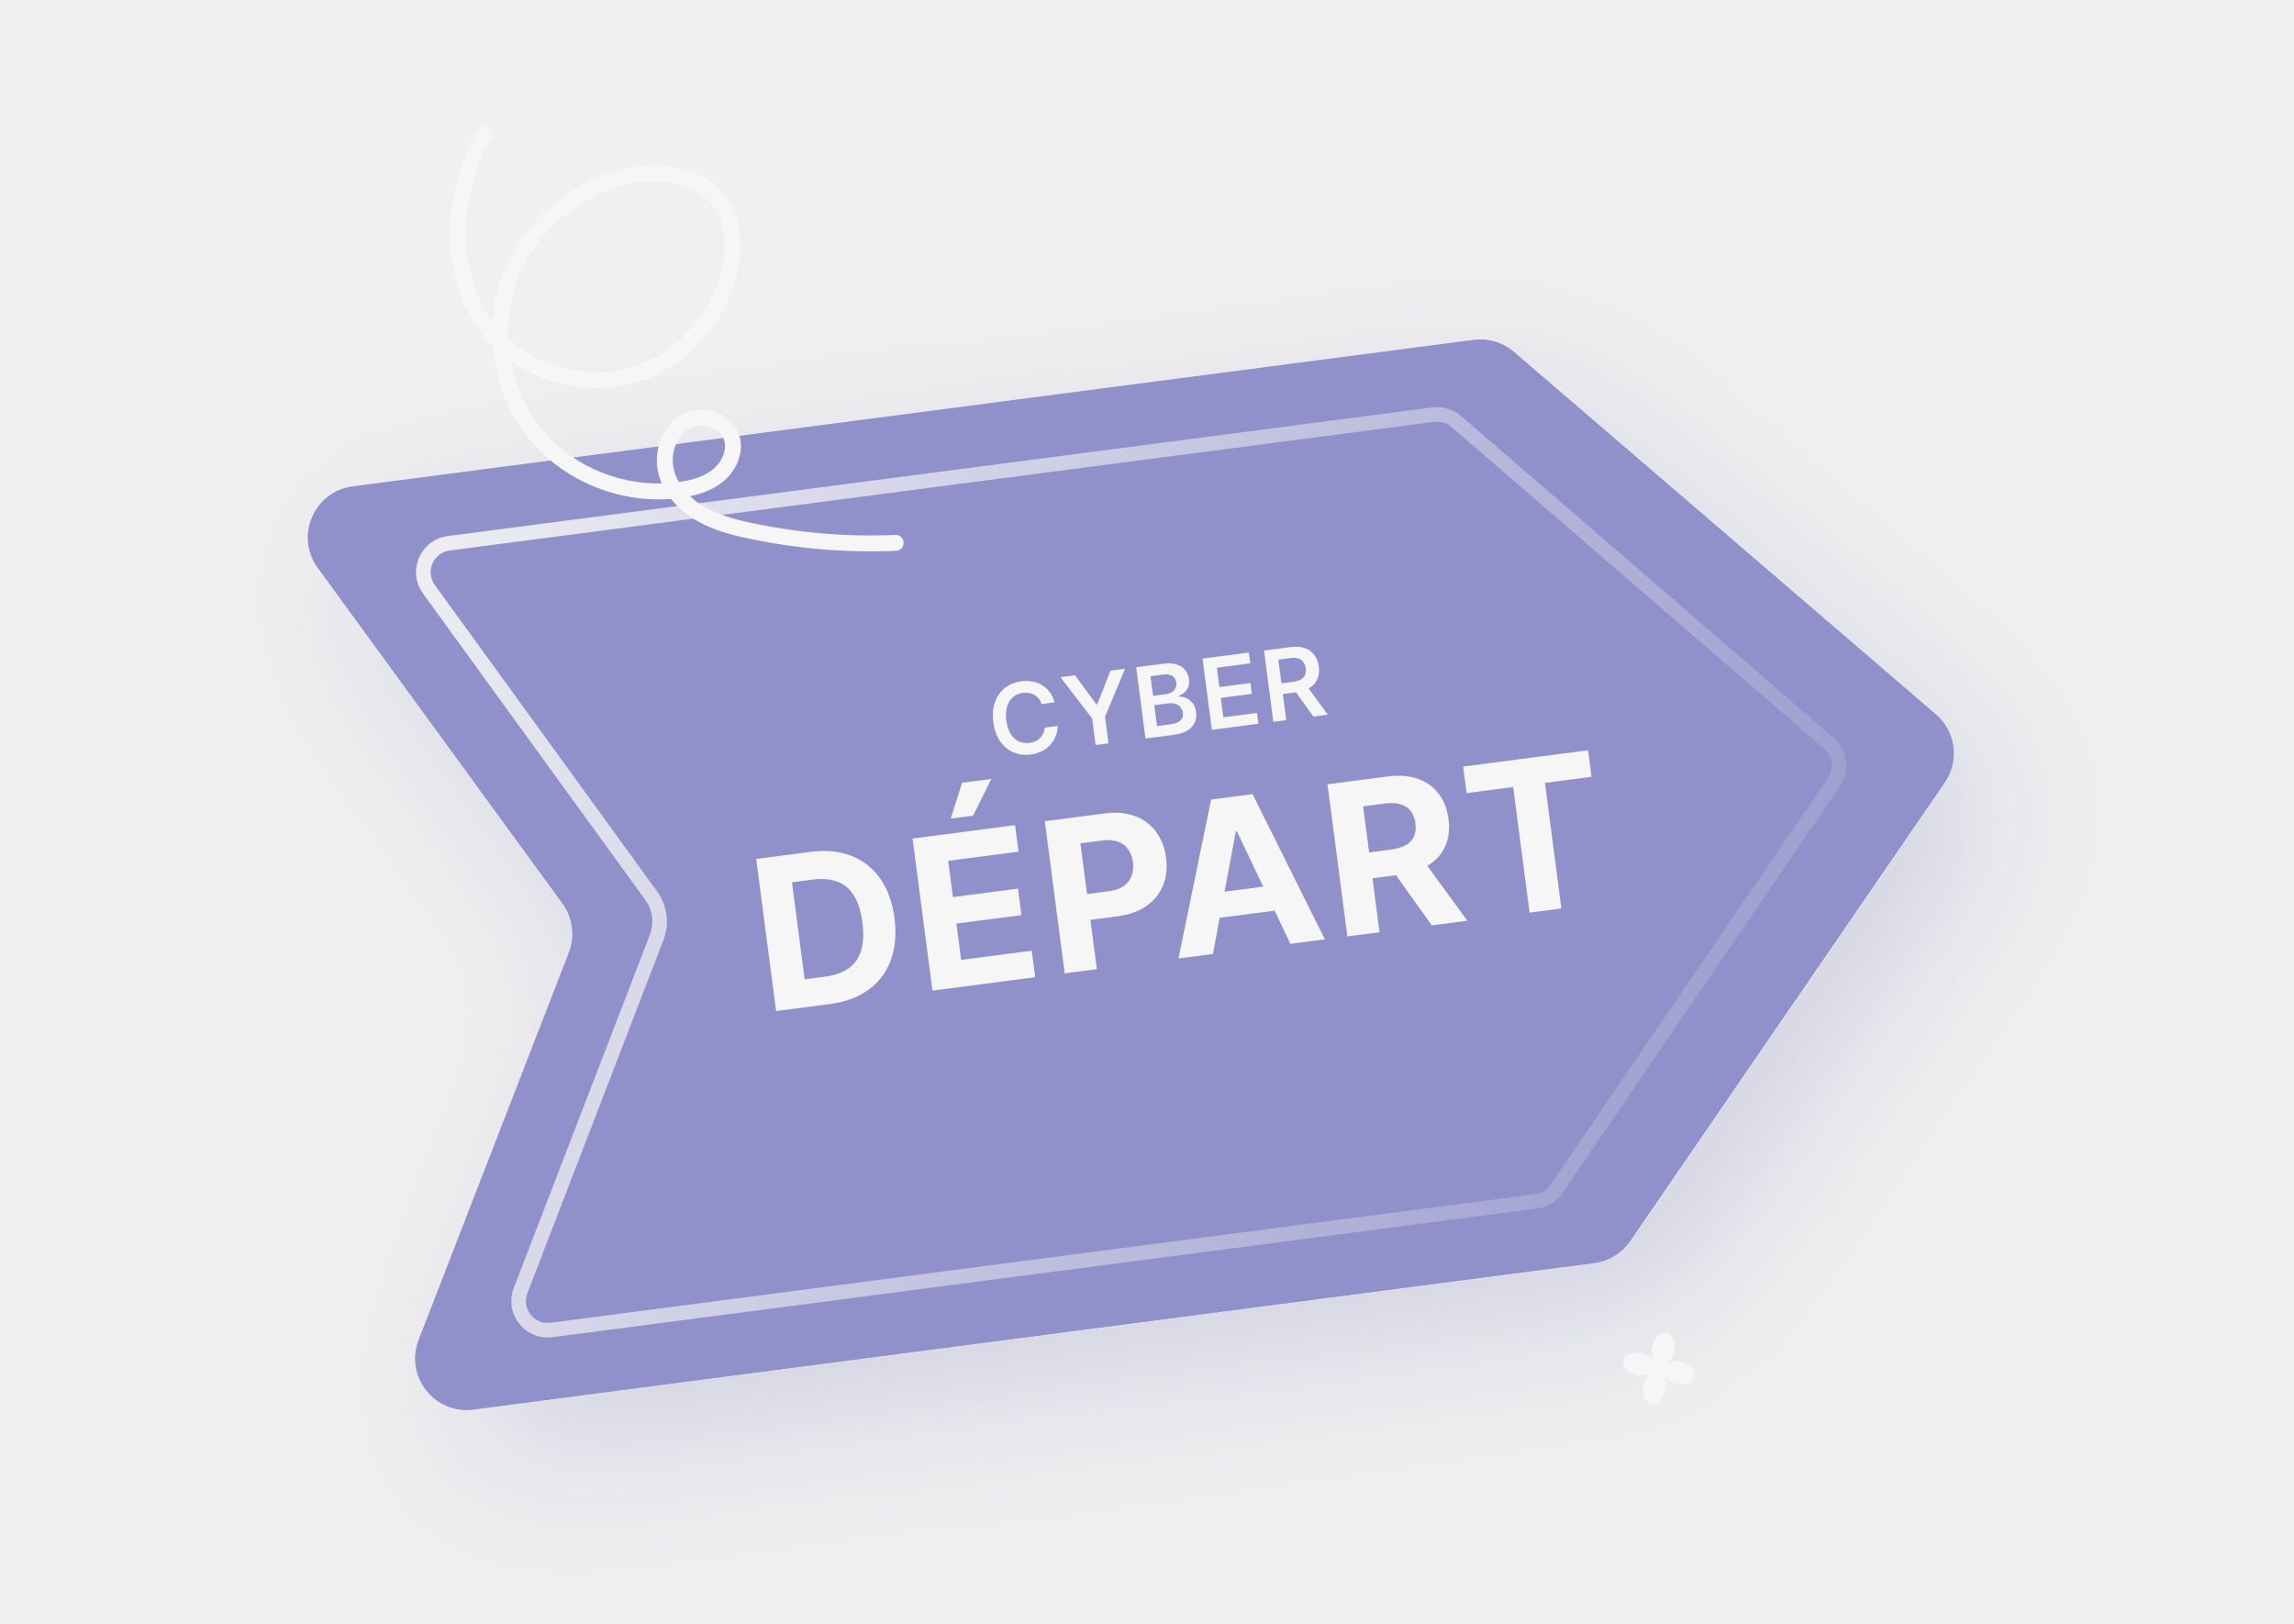
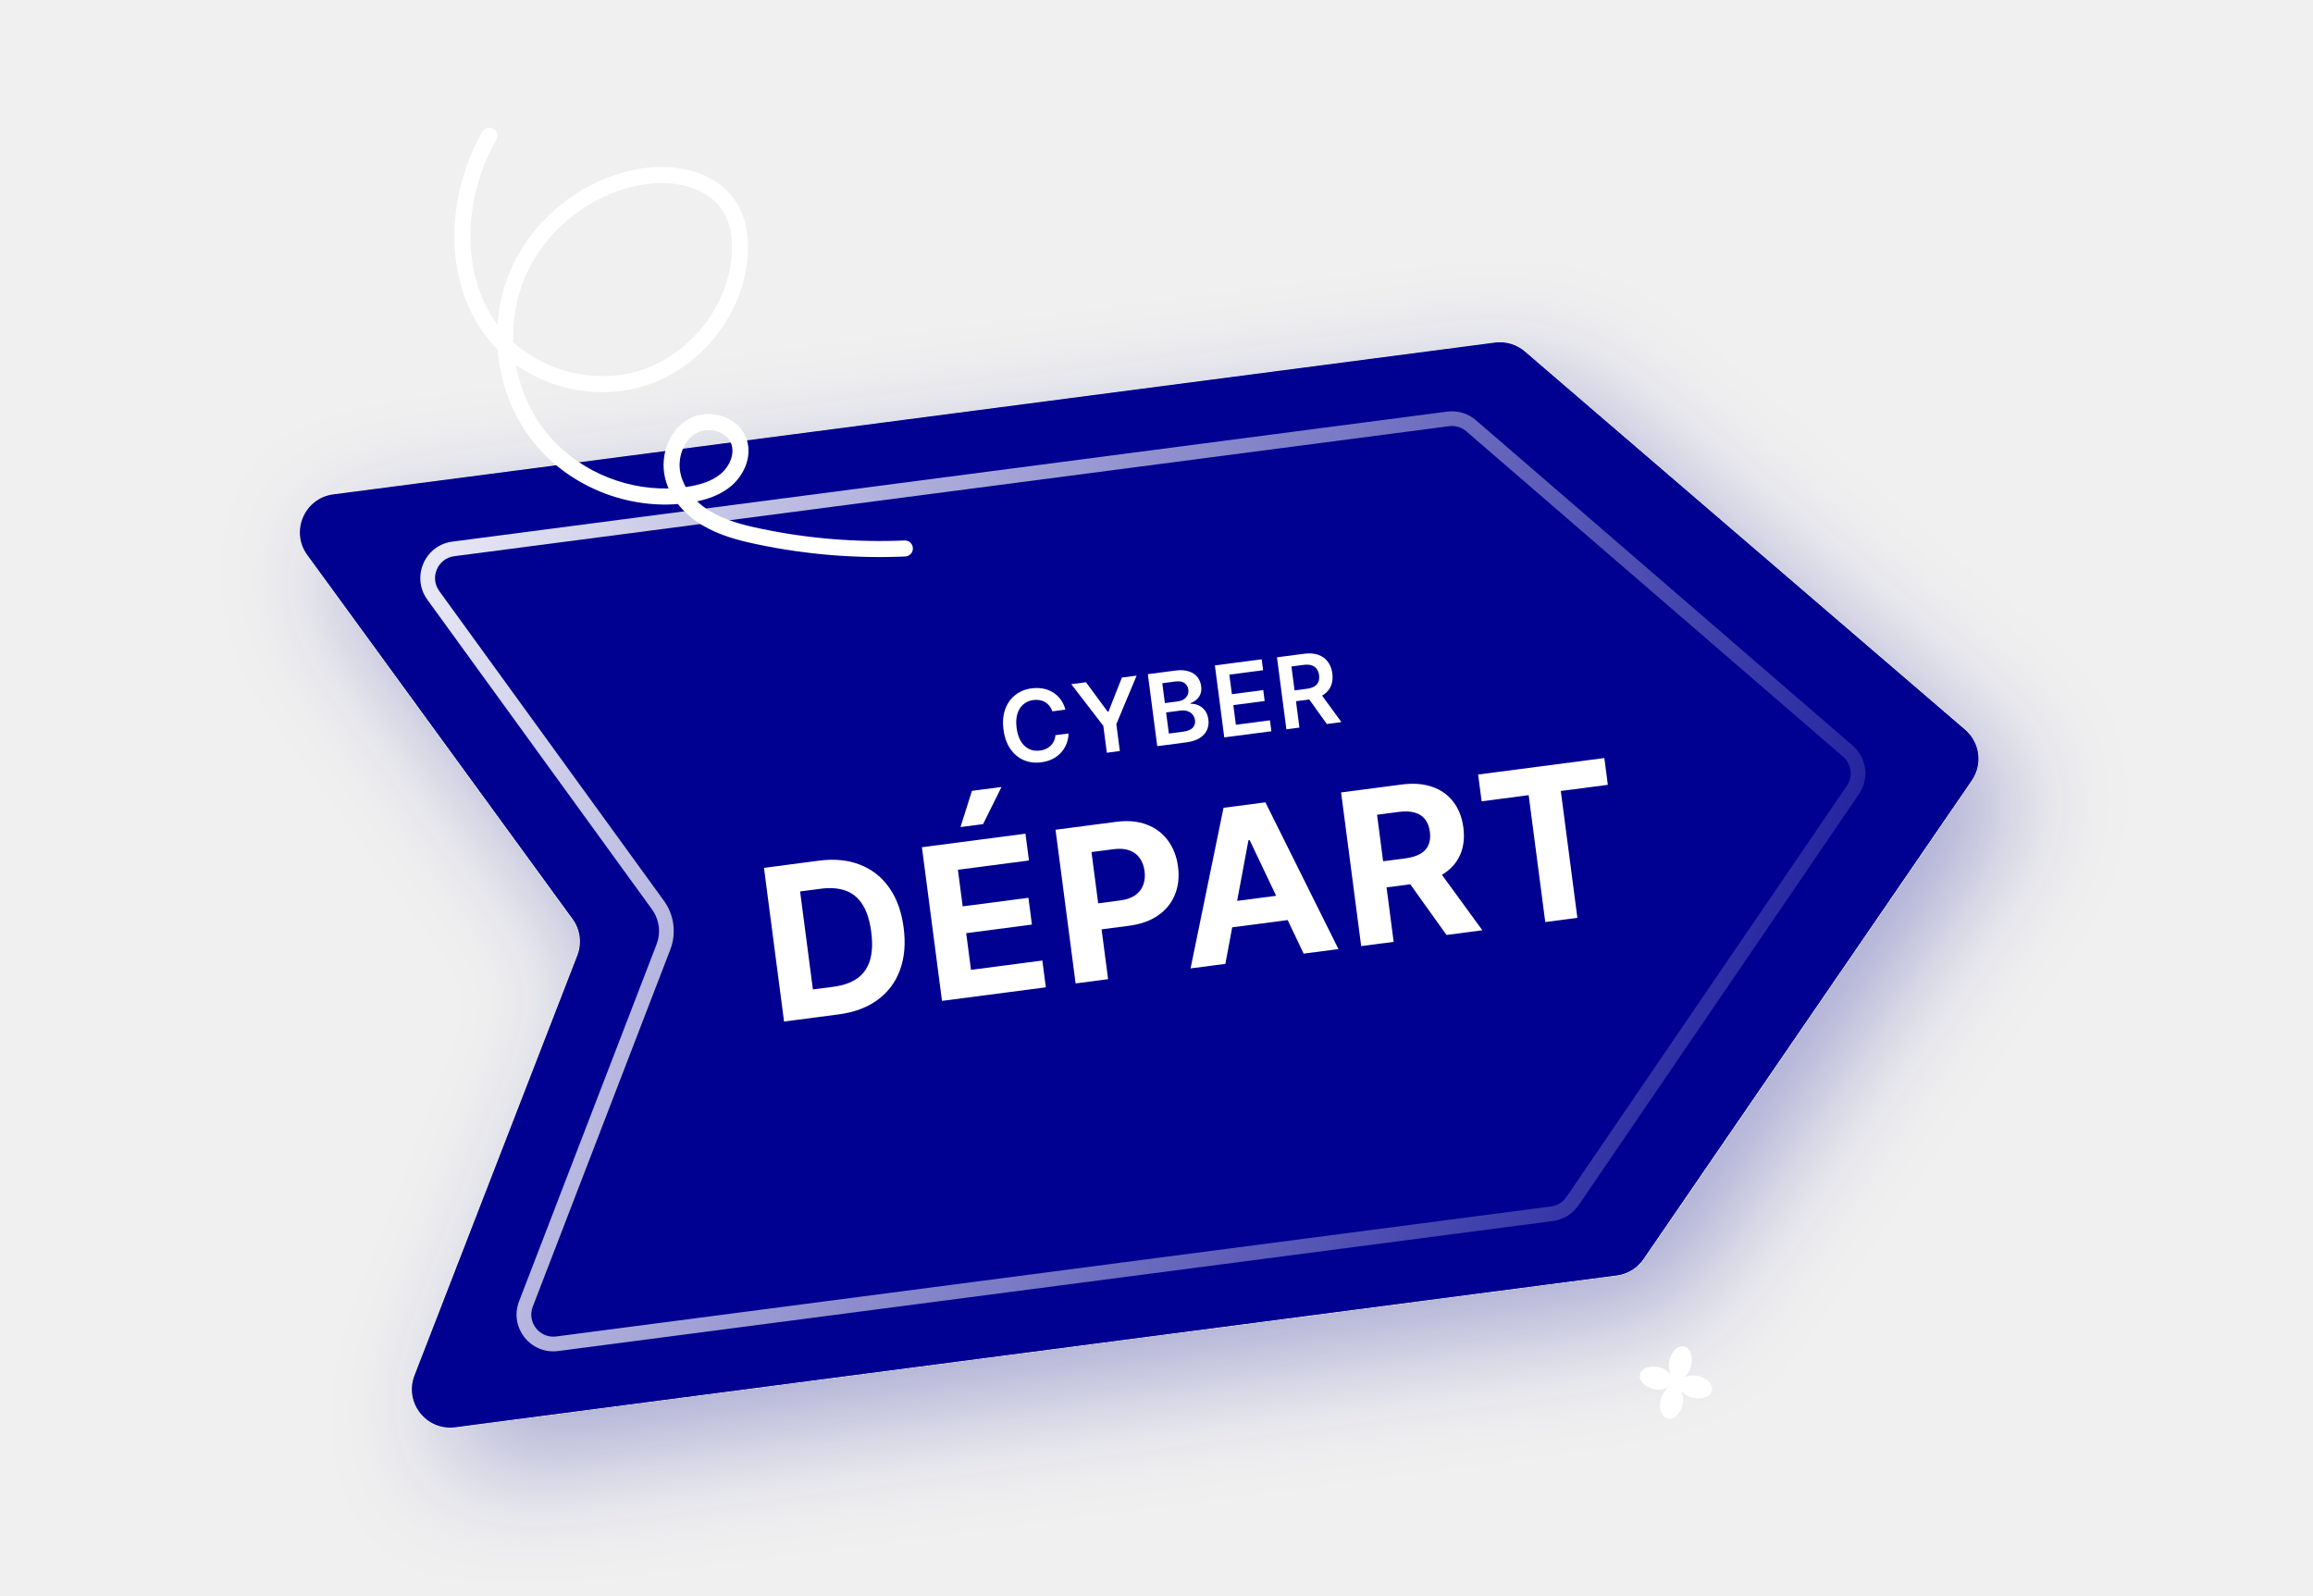
- <svg xmlns="http://www.w3.org/2000/svg" width="171" height="121" viewBox="0 0 171 121" fill="none">
-   <g opacity="0.4">
-     <g filter="url(#filter0_d_27036_22313)">
-       <path d="M35.289 105.09C32.392 105.469 30.147 102.608 31.203 99.884L42.396 71.015C42.87 69.794 42.69 68.416 41.918 67.358L23.682 42.335C21.962 39.974 23.396 36.632 26.293 36.253L109.853 25.333C110.937 25.192 112.03 25.517 112.859 26.23L144.309 53.246C145.799 54.525 146.086 56.721 144.975 58.341L121.524 92.531C120.906 93.433 119.933 94.029 118.849 94.17L35.289 105.09Z" fill="#000091" />
-     </g>
-     <path d="M33.519 41.039C32.294 41.2 31.686 42.611 32.411 43.611L48.989 66.465C49.745 67.507 49.922 68.861 49.46 70.063L39.312 96.41C38.868 97.562 39.818 98.77 41.042 98.61L114.445 89.018C114.905 88.958 115.318 88.704 115.58 88.321L136.271 57.982C136.737 57.298 136.616 56.373 135.99 55.832L108.197 31.829C107.846 31.526 107.381 31.387 106.921 31.447L33.519 41.039ZM106.781 30.37C107.548 30.27 108.321 30.502 108.907 31.008L136.7 55.01L136.795 55.096C137.724 55.978 137.91 57.394 137.238 58.486L137.168 58.594L116.477 88.932C116.041 89.571 115.353 89.994 114.586 90.094L41.183 99.687C39.142 99.953 37.559 97.94 38.298 96.019L48.447 69.672C48.756 68.868 48.665 67.968 48.207 67.245L48.111 67.103L31.533 44.248C30.324 42.582 31.337 40.23 33.378 39.963L106.781 30.37Z" fill="url(#paint0_linear_27036_22313)" />
-     <path d="M78.613 52.361L77.643 52.487C77.595 52.332 77.525 52.198 77.435 52.085C77.344 51.97 77.238 51.877 77.116 51.805C76.994 51.733 76.859 51.684 76.712 51.66C76.566 51.633 76.412 51.63 76.249 51.651C75.96 51.689 75.714 51.795 75.51 51.97C75.306 52.142 75.159 52.376 75.069 52.671C74.979 52.964 74.96 53.31 75.012 53.71C75.065 54.116 75.173 54.45 75.335 54.712C75.5 54.972 75.702 55.158 75.941 55.271C76.183 55.382 76.447 55.419 76.734 55.381C76.893 55.361 77.039 55.32 77.172 55.261C77.306 55.199 77.423 55.12 77.523 55.022C77.625 54.925 77.706 54.81 77.766 54.679C77.828 54.548 77.863 54.403 77.873 54.243L78.843 54.122C78.84 54.379 78.792 54.626 78.7 54.863C78.61 55.1 78.479 55.316 78.307 55.511C78.135 55.704 77.926 55.865 77.679 55.994C77.432 56.121 77.15 56.205 76.834 56.247C76.367 56.308 75.936 56.254 75.541 56.086C75.147 55.918 74.817 55.643 74.553 55.263C74.288 54.882 74.119 54.407 74.045 53.836C73.97 53.264 74.012 52.761 74.172 52.327C74.331 51.891 74.58 51.541 74.918 51.277C75.257 51.013 75.657 50.85 76.121 50.79C76.416 50.751 76.697 50.757 76.962 50.807C77.227 50.856 77.469 50.949 77.689 51.084C77.909 51.217 78.098 51.391 78.256 51.605C78.415 51.819 78.535 52.07 78.613 52.361Z" fill="white" />
-     <path d="M79.043 50.482L80.13 50.34L81.736 52.52L81.788 52.513L82.78 49.993L83.867 49.851L82.37 53.434L82.629 55.416L81.669 55.541L81.41 53.559L79.043 50.482Z" fill="white" />
-     <path d="M85.388 55.055L84.694 49.743L86.728 49.478C87.112 49.427 87.439 49.446 87.709 49.534C87.98 49.62 88.192 49.758 88.346 49.949C88.501 50.14 88.596 50.367 88.63 50.63C88.658 50.846 88.641 51.036 88.578 51.201C88.515 51.364 88.419 51.502 88.292 51.616C88.164 51.729 88.017 51.818 87.849 51.882L87.856 51.934C88.046 51.919 88.234 51.954 88.421 52.037C88.609 52.117 88.771 52.246 88.906 52.422C89.042 52.597 89.127 52.82 89.162 53.09C89.198 53.365 89.164 53.621 89.06 53.858C88.955 54.093 88.777 54.291 88.525 54.452C88.274 54.614 87.945 54.721 87.539 54.774L85.388 55.055ZM86.246 54.125L87.281 53.99C87.63 53.944 87.873 53.845 88.009 53.691C88.147 53.536 88.202 53.353 88.175 53.142C88.154 52.985 88.097 52.848 88.002 52.732C87.908 52.614 87.784 52.529 87.631 52.475C87.478 52.419 87.302 52.404 87.103 52.43L86.042 52.569L86.246 54.125ZM85.952 51.877L86.904 51.752C87.07 51.73 87.215 51.681 87.341 51.603C87.466 51.523 87.559 51.422 87.62 51.3C87.683 51.175 87.704 51.035 87.684 50.88C87.657 50.674 87.562 50.514 87.4 50.4C87.239 50.286 87.016 50.247 86.733 50.284L85.76 50.411L85.952 51.877Z" fill="white" />
-     <path d="M90.335 54.408L89.64 49.097L93.095 48.645L93.2 49.452L90.708 49.778L90.897 51.22L93.21 50.917L93.315 51.724L91.002 52.026L91.191 53.476L93.704 53.148L93.81 53.954L90.335 54.408Z" fill="white" />
-     <path d="M94.917 53.81L94.223 48.498L96.215 48.238C96.623 48.184 96.974 48.211 97.269 48.316C97.566 48.422 97.802 48.593 97.978 48.83C98.154 49.066 98.265 49.353 98.309 49.692C98.354 50.032 98.32 50.338 98.207 50.607C98.096 50.875 97.91 51.096 97.647 51.269C97.385 51.44 97.05 51.553 96.641 51.606L95.223 51.791L95.118 50.992L96.407 50.824C96.646 50.793 96.837 50.734 96.981 50.649C97.124 50.562 97.224 50.449 97.28 50.312C97.337 50.172 97.353 50.008 97.329 49.82C97.304 49.632 97.246 49.476 97.154 49.352C97.062 49.227 96.936 49.14 96.774 49.09C96.613 49.039 96.412 49.03 96.172 49.061L95.29 49.176L95.879 53.684L94.917 53.81ZM97.346 51.044L98.976 53.279L97.902 53.419L96.296 51.181L97.346 51.044Z" fill="white" />
-     <path d="M61.871 74.848L57.852 75.373L56.37 64.035L60.423 63.505C61.563 63.356 62.575 63.455 63.457 63.801C64.339 64.144 65.057 64.709 65.61 65.496C66.167 66.283 66.523 67.265 66.677 68.443C66.831 69.624 66.74 70.668 66.405 71.575C66.073 72.482 65.521 73.217 64.75 73.779C63.983 74.341 63.023 74.698 61.871 74.848ZM59.981 73.006L61.503 72.807C62.212 72.714 62.792 72.511 63.242 72.197C63.696 71.879 64.01 71.438 64.184 70.874C64.362 70.307 64.395 69.6 64.285 68.755C64.175 67.917 63.962 67.249 63.645 66.75C63.332 66.25 62.918 65.906 62.401 65.719C61.885 65.531 61.273 65.483 60.564 65.576L59.036 65.775L59.981 73.006Z" fill="white" />
-     <path d="M69.507 73.85L68.025 62.512L75.665 61.513L75.923 63.49L70.68 64.175L71.033 66.877L75.883 66.243L76.142 68.219L71.292 68.853L71.645 71.56L76.911 70.872L77.169 72.849L69.507 73.85ZM70.871 61.025L71.716 58.352L73.897 58.067L72.538 60.807L70.871 61.025Z" fill="white" />
-     <path d="M79.365 72.562L77.883 61.223L82.356 60.639C83.216 60.526 83.97 60.595 84.619 60.844C85.266 61.09 85.787 61.482 86.18 62.02C86.576 62.554 86.824 63.197 86.922 63.95C87.021 64.703 86.945 65.388 86.695 66.007C86.446 66.625 86.034 67.135 85.46 67.537C84.889 67.938 84.168 68.195 83.297 68.309L80.445 68.682L80.194 66.76L82.658 66.439C83.12 66.378 83.489 66.249 83.767 66.052C84.049 65.85 84.245 65.597 84.355 65.293C84.469 64.986 84.502 64.645 84.453 64.273C84.404 63.896 84.285 63.578 84.097 63.317C83.912 63.052 83.659 62.862 83.336 62.746C83.012 62.627 82.618 62.598 82.153 62.659L80.536 62.87L81.762 72.249L79.365 72.562Z" fill="white" />
-     <path d="M90.416 71.118L87.847 71.453L90.279 59.603L93.369 59.2L98.759 70.027L96.19 70.363L92.207 61.987L92.118 61.998L90.416 71.118ZM89.673 66.682L95.741 65.889L95.985 67.76L89.917 68.553L89.673 66.682Z" fill="white" />
-     <path d="M100.436 69.808L98.954 58.47L103.427 57.885C104.284 57.773 105.035 57.831 105.68 58.058C106.328 58.281 106.848 58.651 107.238 59.166C107.632 59.678 107.877 60.309 107.975 61.058C108.074 61.811 107.996 62.48 107.742 63.065C107.488 63.646 107.071 64.121 106.492 64.49C105.917 64.857 105.194 65.098 104.323 65.212L101.328 65.604L101.076 63.677L103.684 63.336C104.141 63.276 104.513 63.164 104.8 62.999C105.086 62.834 105.286 62.616 105.401 62.346C105.52 62.075 105.555 61.753 105.506 61.38C105.457 61.004 105.34 60.697 105.155 60.458C104.973 60.219 104.721 60.053 104.397 59.96C104.076 59.863 103.685 59.845 103.224 59.905L101.607 60.116L102.833 69.495L100.436 69.808ZM105.885 63.848L109.377 68.64L106.731 68.986L103.299 64.186L105.885 63.848Z" fill="white" />
-     <path d="M109.324 59.125L109.065 57.148L118.378 55.931L118.636 57.908L115.165 58.361L116.388 67.724L114.018 68.033L112.795 58.671L109.324 59.125Z" fill="white" />
-     <path d="M66.742 39.878C67.069 39.864 67.344 40.118 67.359 40.444C67.373 40.771 67.119 41.047 66.793 41.061C63.126 41.218 59.464 40.917 55.891 40.167L55.891 40.167C54.509 39.881 53.086 39.509 51.8 38.74C51.129 38.339 50.51 37.815 50.021 37.19C45.983 37.514 41.84 35.75 39.33 32.582C37.8 30.652 36.911 28.245 36.722 25.791C36.569 25.638 36.42 25.48 36.278 25.316L36.278 25.316C32.597 21.094 32.861 14.501 35.59 9.717C35.752 9.433 36.113 9.334 36.397 9.496C36.681 9.658 36.78 10.02 36.618 10.303C34.185 14.569 33.936 20.212 36.711 23.966C36.793 22.713 37.059 21.47 37.523 20.295C39.118 16.252 42.944 13.162 47.221 12.452L47.453 12.416C49.859 12.076 52.728 12.604 54.221 14.764L54.221 14.765C55.109 16.051 55.29 17.645 55.153 19.112L55.121 19.404L55.121 19.405C54.607 23.523 51.523 27.237 47.559 28.472C44.365 29.467 40.76 28.824 38.061 26.917C38.39 28.717 39.135 30.431 40.257 31.847C42.396 34.546 45.873 36.124 49.331 36.04C49.211 35.761 49.114 35.469 49.05 35.164C48.722 33.618 49.325 31.753 50.811 30.919C51.583 30.485 52.513 30.452 53.304 30.713C54.093 30.973 54.82 31.554 55.1 32.432C55.518 33.712 54.879 35.061 53.979 35.836C53.24 36.473 52.327 36.805 51.438 36.991C51.73 37.268 52.058 37.515 52.408 37.725C53.516 38.387 54.777 38.728 56.133 39.008L56.134 39.008C59.61 39.738 63.174 40.031 66.742 39.878ZM53.946 19.26C54.118 17.858 53.962 16.473 53.248 15.437L53.248 15.438C52.087 13.759 49.67 13.245 47.416 13.62L47.415 13.619C43.548 14.261 40.066 17.073 38.624 20.729C38.059 22.16 37.816 23.712 37.877 25.256C40.33 27.481 44.015 28.336 47.206 27.341C50.724 26.246 53.489 22.92 53.946 19.26ZM53.973 32.795C53.834 32.357 53.452 32.008 52.933 31.837C52.413 31.666 51.834 31.702 51.391 31.951C50.446 32.481 49.964 33.771 50.208 34.919C50.283 35.273 50.417 35.612 50.6 35.934C50.623 35.931 50.646 35.928 50.67 35.925L50.673 35.924C51.653 35.781 52.553 35.502 53.207 34.939C53.867 34.37 54.2 33.489 53.975 32.8L53.973 32.795Z" fill="white" />
-     <path d="M122.445 100.889C123.211 101.059 123.778 102.034 123.778 102.034C123.778 102.034 122.851 102.676 122.085 102.506C121.32 102.336 120.905 101.864 121.005 101.417C121.104 100.97 121.679 100.718 122.445 100.889Z" fill="white" />
-     <path d="M124.781 100.791C124.611 101.557 123.636 102.124 123.636 102.124C123.636 102.124 122.994 101.197 123.164 100.431C123.334 99.665 123.806 99.251 124.253 99.351C124.7 99.45 124.952 100.025 124.781 100.791Z" fill="white" />
-     <path d="M124.879 103.127C124.113 102.957 123.547 101.982 123.547 101.982C123.547 101.982 124.473 101.34 125.239 101.51C126.005 101.68 126.419 102.152 126.319 102.599C126.22 103.046 125.645 103.298 124.879 103.127Z" fill="white" />
-     <path d="M122.543 103.225C122.713 102.459 123.688 101.892 123.688 101.892C123.688 101.892 124.33 102.819 124.16 103.585C123.99 104.35 123.518 104.765 123.071 104.665C122.625 104.566 122.372 103.991 122.543 103.225Z" fill="white" />
+ <svg xmlns="http://www.w3.org/2000/svg" width="232" height="160" viewBox="0 0 232 160" fill="none">
+   <g filter="url(#filter0_d_24280_116051)">
+     <path d="M45.66 143.16C42.763 143.538 40.518 140.677 41.574 137.953L57.905 95.832C58.379 94.611 58.199 93.233 57.427 92.175L30.82 55.666C29.099 53.305 30.534 49.963 33.431 49.584L149.944 34.358C151.027 34.216 152.12 34.542 152.95 35.254L197.111 73.189C198.6 74.469 198.887 76.665 197.777 78.285L164.847 126.294C164.229 127.196 163.256 127.792 162.173 127.933L45.66 143.16Z" fill="#000091" />
  </g>
+   <path d="M45.564 55.788C43.9 56.005 43.074 57.924 44.059 59.283L66.595 90.351C67.623 91.767 67.863 93.608 67.234 95.241L53.44 131.057C52.836 132.624 54.127 134.265 55.792 134.048L155.573 121.008C156.199 120.927 156.76 120.582 157.116 120.06L185.243 78.819C185.877 77.889 185.713 76.632 184.861 75.896L147.08 43.267C146.603 42.855 145.971 42.666 145.346 42.748L45.564 55.788ZM145.155 41.284C146.197 41.148 147.249 41.463 148.045 42.15L185.826 74.779L185.955 74.896C187.219 76.095 187.471 78.02 186.557 79.504L186.463 79.65L158.335 120.892C157.743 121.761 156.807 122.335 155.765 122.472L55.983 135.511C53.209 135.874 51.056 133.137 52.062 130.526L65.857 94.71C66.278 93.617 66.153 92.393 65.531 91.41L65.4 91.217L42.864 60.15C41.222 57.885 42.599 54.687 45.373 54.324L145.155 41.284Z" fill="url(#paint0_linear_24280_116051)" />
+   <path d="M106.864 71.177L105.546 71.35C105.48 71.138 105.386 70.956 105.263 70.802C105.14 70.646 104.995 70.519 104.829 70.421C104.663 70.323 104.48 70.258 104.28 70.224C104.082 70.188 103.872 70.184 103.651 70.213C103.258 70.264 102.924 70.409 102.646 70.646C102.368 70.88 102.169 71.198 102.046 71.599C101.924 71.997 101.898 72.468 101.969 73.011C102.041 73.563 102.188 74.018 102.409 74.374C102.632 74.727 102.907 74.98 103.233 75.134C103.561 75.284 103.92 75.334 104.31 75.283C104.526 75.255 104.725 75.201 104.905 75.12C105.088 75.036 105.247 74.928 105.383 74.795C105.521 74.662 105.631 74.507 105.713 74.329C105.797 74.151 105.845 73.953 105.858 73.736L107.177 73.571C107.173 73.921 107.108 74.257 106.983 74.579C106.86 74.901 106.682 75.195 106.449 75.459C106.215 75.722 105.931 75.941 105.595 76.116C105.259 76.289 104.876 76.403 104.446 76.46C103.811 76.543 103.226 76.47 102.689 76.241C102.152 76.012 101.704 75.639 101.345 75.122C100.986 74.605 100.755 73.959 100.654 73.183C100.552 72.405 100.61 71.721 100.827 71.131C101.044 70.538 101.382 70.063 101.842 69.704C102.302 69.345 102.847 69.124 103.476 69.042C103.878 68.989 104.259 68.997 104.62 69.065C104.98 69.132 105.309 69.258 105.608 69.441C105.907 69.622 106.164 69.859 106.379 70.151C106.596 70.44 106.758 70.782 106.864 71.177Z" fill="white" />
+   <path d="M107.449 68.623L108.926 68.43L111.11 71.393L111.18 71.384L112.529 67.959L114.006 67.766L111.971 72.636L112.323 75.33L111.019 75.5L110.667 72.807L107.449 68.623Z" fill="white" />
+   <path d="M116.075 74.84L115.131 67.619L117.895 67.258C118.417 67.19 118.861 67.215 119.228 67.335C119.598 67.451 119.886 67.64 120.095 67.899C120.306 68.159 120.434 68.467 120.481 68.824C120.519 69.118 120.496 69.377 120.41 69.601C120.325 69.822 120.195 70.01 120.021 70.164C119.848 70.318 119.647 70.439 119.42 70.526L119.429 70.597C119.687 70.577 119.943 70.624 120.197 70.737C120.452 70.847 120.672 71.021 120.857 71.26C121.041 71.499 121.157 71.802 121.205 72.168C121.254 72.542 121.207 72.89 121.065 73.212C120.923 73.532 120.681 73.801 120.339 74.02C119.997 74.24 119.55 74.385 118.998 74.458L116.075 74.84ZM117.24 73.576L118.647 73.392C119.121 73.33 119.452 73.195 119.637 72.986C119.825 72.775 119.9 72.526 119.862 72.24C119.834 72.026 119.756 71.84 119.628 71.682C119.5 71.522 119.331 71.406 119.123 71.332C118.915 71.257 118.676 71.237 118.406 71.272L116.964 71.46L117.24 73.576ZM116.841 70.519L118.134 70.35C118.36 70.32 118.558 70.253 118.728 70.147C118.898 70.039 119.025 69.901 119.108 69.735C119.194 69.566 119.223 69.376 119.195 69.164C119.159 68.885 119.03 68.667 118.809 68.512C118.59 68.356 118.288 68.304 117.902 68.354L116.58 68.527L116.841 70.519Z" fill="white" />
+   <path d="M122.798 73.961L121.855 66.74L126.551 66.127L126.694 67.223L123.306 67.666L123.562 69.626L126.707 69.215L126.85 70.312L123.706 70.723L123.963 72.694L127.379 72.247L127.523 73.344L122.798 73.961Z" fill="white" />
+   <path d="M129.027 73.147L128.084 65.927L130.791 65.573C131.346 65.5 131.824 65.536 132.225 65.679C132.629 65.823 132.95 66.056 133.188 66.378C133.428 66.698 133.579 67.089 133.639 67.549C133.699 68.012 133.653 68.427 133.5 68.794C133.349 69.158 133.096 69.457 132.739 69.693C132.382 69.926 131.927 70.079 131.372 70.151L129.443 70.403L129.301 69.317L131.054 69.088C131.378 69.046 131.638 68.966 131.833 68.85C132.028 68.731 132.163 68.579 132.239 68.392C132.317 68.202 132.34 67.98 132.306 67.723C132.273 67.467 132.193 67.255 132.069 67.088C131.944 66.917 131.772 66.799 131.553 66.732C131.333 66.662 131.06 66.649 130.733 66.692L129.535 66.849L130.335 72.976L129.027 73.147ZM132.33 69.388L134.545 72.426L133.085 72.617L130.902 69.574L132.33 69.388Z" fill="white" />
+   <path d="M84.106 101.746L78.642 102.46L76.628 87.046L82.137 86.326C83.688 86.124 85.062 86.258 86.262 86.729C87.461 87.195 88.436 87.963 89.189 89.033C89.946 90.103 90.429 91.438 90.638 93.039C90.848 94.644 90.725 96.064 90.269 97.297C89.817 98.53 89.067 99.528 88.019 100.293C86.976 101.057 85.672 101.541 84.106 101.746ZM81.536 99.242L83.606 98.971C84.569 98.846 85.357 98.569 85.97 98.142C86.587 97.709 87.014 97.11 87.251 96.344C87.492 95.573 87.537 94.612 87.387 93.463C87.238 92.325 86.948 91.416 86.518 90.737C86.092 90.058 85.529 89.591 84.827 89.335C84.125 89.08 83.292 89.015 82.329 89.141L80.252 89.413L81.536 99.242Z" fill="white" />
+   <path d="M94.485 100.389L92.471 84.976L102.857 83.619L103.208 86.306L96.081 87.237L96.561 90.91L103.154 90.048L103.505 92.735L96.912 93.597L97.393 97.277L104.55 96.341L104.901 99.028L94.485 100.389ZM96.34 82.955L97.488 79.322L100.454 78.934L98.606 82.659L96.34 82.955Z" fill="white" />
+   <path d="M107.886 98.638L105.872 83.225L111.953 82.43C113.122 82.277 114.147 82.37 115.028 82.71C115.909 83.043 116.616 83.576 117.151 84.308C117.69 85.033 118.026 85.908 118.16 86.931C118.293 87.955 118.191 88.887 117.851 89.727C117.512 90.568 116.952 91.261 116.171 91.807C115.395 92.352 114.415 92.702 113.231 92.857L109.355 93.364L109.014 90.752L112.363 90.314C112.99 90.232 113.493 90.057 113.871 89.788C114.254 89.514 114.52 89.17 114.67 88.757C114.825 88.339 114.869 87.877 114.803 87.37C114.736 86.858 114.575 86.425 114.319 86.071C114.068 85.71 113.723 85.452 113.284 85.295C112.844 85.133 112.309 85.093 111.676 85.176L109.479 85.463L111.145 98.212L107.886 98.638Z" fill="white" />
+   <path d="M122.909 96.675L119.417 97.131L122.723 81.023L126.923 80.474L134.251 95.193L130.758 95.649L125.344 84.263L125.223 84.278L122.909 96.675ZM121.899 90.645L130.147 89.567L130.48 92.111L122.231 93.189L121.899 90.645Z" fill="white" />
+   <path d="M136.53 94.895L134.515 79.482L140.596 78.687C141.76 78.535 142.781 78.613 143.658 78.922C144.54 79.225 145.246 79.728 145.777 80.429C146.312 81.124 146.646 81.981 146.779 83C146.912 84.023 146.807 84.933 146.462 85.728C146.116 86.518 145.549 87.164 144.763 87.665C143.981 88.165 142.998 88.492 141.814 88.647L137.742 89.179L137.4 86.56L140.945 86.097C141.567 86.016 142.073 85.863 142.462 85.638C142.851 85.414 143.124 85.118 143.28 84.751C143.441 84.383 143.488 83.945 143.422 83.439C143.355 82.927 143.196 82.509 142.944 82.184C142.698 81.859 142.354 81.634 141.914 81.508C141.479 81.376 140.947 81.351 140.32 81.433L138.122 81.72L139.788 94.469L136.53 94.895ZM143.937 86.793L148.684 93.307L145.087 93.777L140.422 87.252L143.937 86.793Z" fill="white" />
+   <path d="M148.612 80.372L148.26 77.685L160.919 76.031L161.271 78.718L156.552 79.335L158.215 92.061L154.994 92.482L153.33 79.755L148.612 80.372Z" fill="white" />
+   <path d="M90.727 54.21C91.171 54.191 91.546 54.535 91.565 54.979C91.584 55.423 91.24 55.798 90.796 55.817C85.812 56.031 80.834 55.622 75.977 54.602L75.977 54.602C74.098 54.214 72.163 53.708 70.416 52.663C69.504 52.117 68.662 51.404 67.997 50.555C62.507 50.995 56.876 48.598 53.463 44.292C51.384 41.668 50.176 38.396 49.918 35.059C49.711 34.851 49.509 34.636 49.315 34.414L49.315 34.414C44.311 28.674 44.67 19.712 48.379 13.209C48.599 12.823 49.091 12.688 49.477 12.909C49.863 13.129 49.997 13.62 49.777 14.006C46.47 19.805 46.132 27.476 49.904 32.579C50.015 30.875 50.377 29.186 51.007 27.588C53.175 22.092 58.377 17.892 64.192 16.927L64.506 16.878C67.778 16.416 71.676 17.134 73.707 20.07L73.707 20.071C74.913 21.819 75.159 23.986 74.973 25.981L74.93 26.378L74.93 26.379C74.231 31.977 70.039 37.025 64.65 38.704C60.308 40.056 55.408 39.182 51.739 36.59C52.186 39.037 53.199 41.367 54.724 43.292C57.631 46.961 62.358 49.106 67.06 48.992C66.895 48.612 66.764 48.215 66.677 47.802C66.231 45.7 67.052 43.164 69.071 42.03C70.121 41.441 71.385 41.396 72.459 41.75C73.533 42.104 74.52 42.894 74.901 44.088C75.469 45.827 74.601 47.661 73.378 48.714C72.372 49.58 71.132 50.032 69.923 50.284C70.32 50.661 70.766 50.997 71.242 51.282C72.748 52.183 74.463 52.646 76.305 53.027L76.307 53.027C81.032 54.019 85.877 54.417 90.727 54.21ZM73.333 26.181C73.567 24.275 73.355 22.393 72.383 20.985L72.383 20.986C70.806 18.704 67.52 18.005 64.455 18.515L64.455 18.514C59.198 19.386 54.465 23.209 52.504 28.179C51.737 30.124 51.406 32.233 51.489 34.332C54.823 37.357 59.832 38.519 64.171 37.167C68.953 35.678 72.711 31.157 73.333 26.181ZM73.369 44.581C73.181 43.986 72.661 43.511 71.956 43.279C71.249 43.046 70.461 43.095 69.859 43.433C68.575 44.154 67.92 45.908 68.251 47.468C68.353 47.949 68.535 48.411 68.784 48.849C68.815 48.844 68.847 48.84 68.879 48.835L68.884 48.835C70.215 48.64 71.439 48.261 72.328 47.495C73.225 46.722 73.677 45.524 73.371 44.588L73.369 44.581Z" fill="white" />
+   <path d="M166.448 137.145C167.489 137.376 168.26 138.701 168.26 138.701C168.26 138.701 167 139.575 165.96 139.344C164.919 139.112 164.356 138.47 164.491 137.863C164.626 137.256 165.408 136.913 166.448 137.145Z" fill="white" />
+   <path d="M169.625 137.012C169.393 138.053 168.068 138.824 168.068 138.824C168.068 138.824 167.194 137.564 167.426 136.523C167.657 135.482 168.299 134.919 168.906 135.054C169.513 135.189 169.856 135.971 169.625 137.012Z" fill="white" />
+   <path d="M169.758 140.188C168.717 139.957 167.946 138.632 167.946 138.632C167.946 138.632 169.206 137.758 170.246 137.989C171.287 138.221 171.85 138.863 171.715 139.47C171.58 140.077 170.798 140.42 169.758 140.188Z" fill="white" />
+   <path d="M166.581 140.321C166.813 139.28 168.138 138.509 168.138 138.509C168.138 138.509 169.012 139.769 168.78 140.81C168.549 141.851 167.907 142.414 167.3 142.279C166.693 142.144 166.35 141.362 166.581 140.321Z" fill="white" />
  <defs>
-     <filter id="filter0_d_27036_22313" x="14.821" y="17.567" width="145.874" height="102.988" filterUnits="userSpaceOnUse" color-interpolation-filters="sRGB">
+     <filter id="filter0_d_24280_116051" x="21.959" y="26.591" width="191.538" height="132.033" filterUnits="userSpaceOnUse" color-interpolation-filters="sRGB">
      <feFlood flood-opacity="0" result="BackgroundImageFix" />
      <feColorMatrix in="SourceAlpha" type="matrix" values="0 0 0 0 0 0 0 0 0 0 0 0 0 0 0 0 0 0 127 0" result="hardAlpha" />
      <feOffset dx="3.463" dy="3.848" />
      <feGaussianBlur stdDeviation="5.791" />
      <feComposite in2="hardAlpha" operator="out" />
      <feColorMatrix type="matrix" values="0 0 0 0 0 0 0 0 0 0 0 0 0 0 0.569 0 0 0 0.3 0" />
-       <feBlend mode="normal" in2="BackgroundImageFix" result="effect1_dropShadow_27036_22313" />
-       <feBlend mode="normal" in="SourceGraphic" in2="effect1_dropShadow_27036_22313" result="shape" />
+       <feBlend mode="normal" in2="BackgroundImageFix" result="effect1_dropShadow_24280_116051" />
+       <feBlend mode="normal" in="SourceGraphic" in2="effect1_dropShadow_24280_116051" result="shape" />
    </filter>
-     <linearGradient id="paint0_linear_27036_22313" x1="12.121" y1="56.904" x2="140.301" y2="106.253" gradientUnits="userSpaceOnUse">
+     <linearGradient id="paint0_linear_24280_116051" x1="16.476" y1="77.353" x2="190.722" y2="144.437" gradientUnits="userSpaceOnUse">
      <stop stop-color="white" />
      <stop offset="1" stop-color="white" stop-opacity="0" />
    </linearGradient>
  </defs>
</svg>
